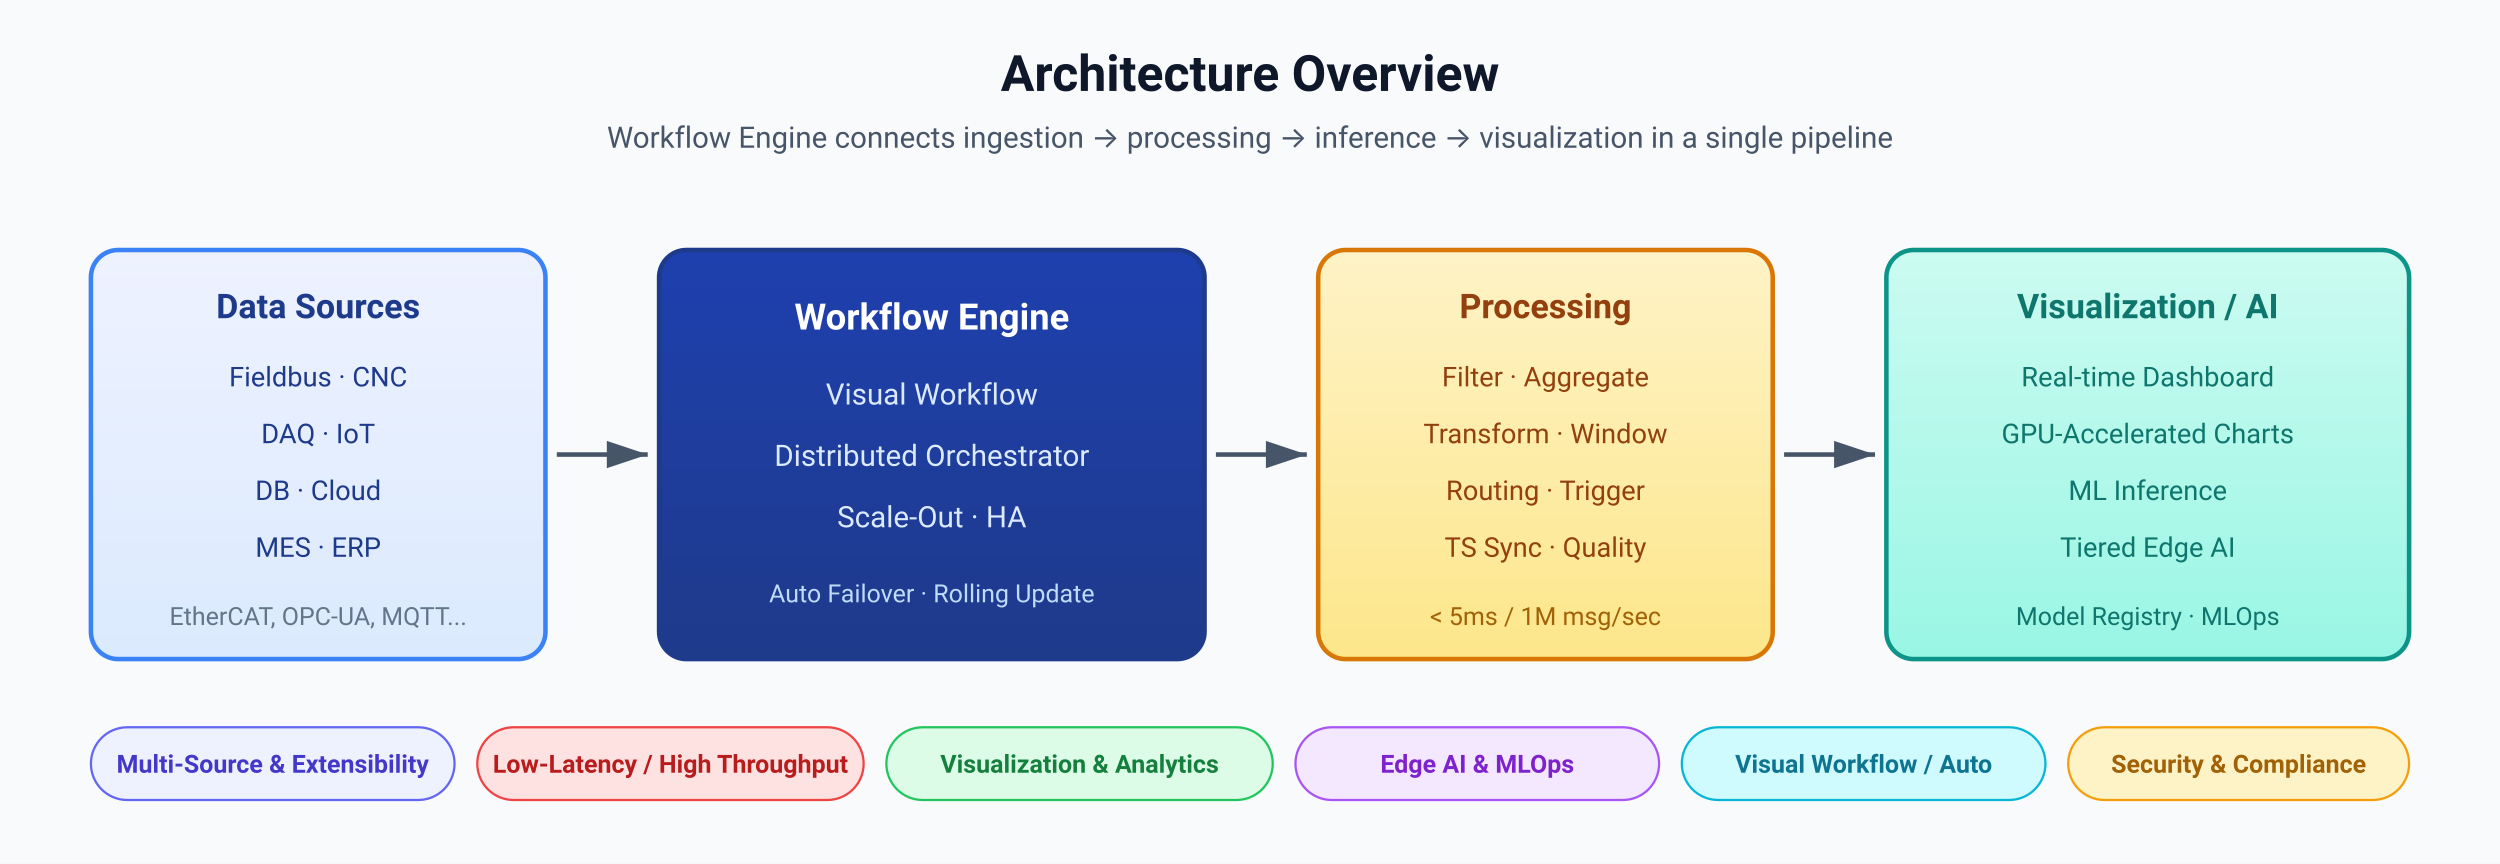
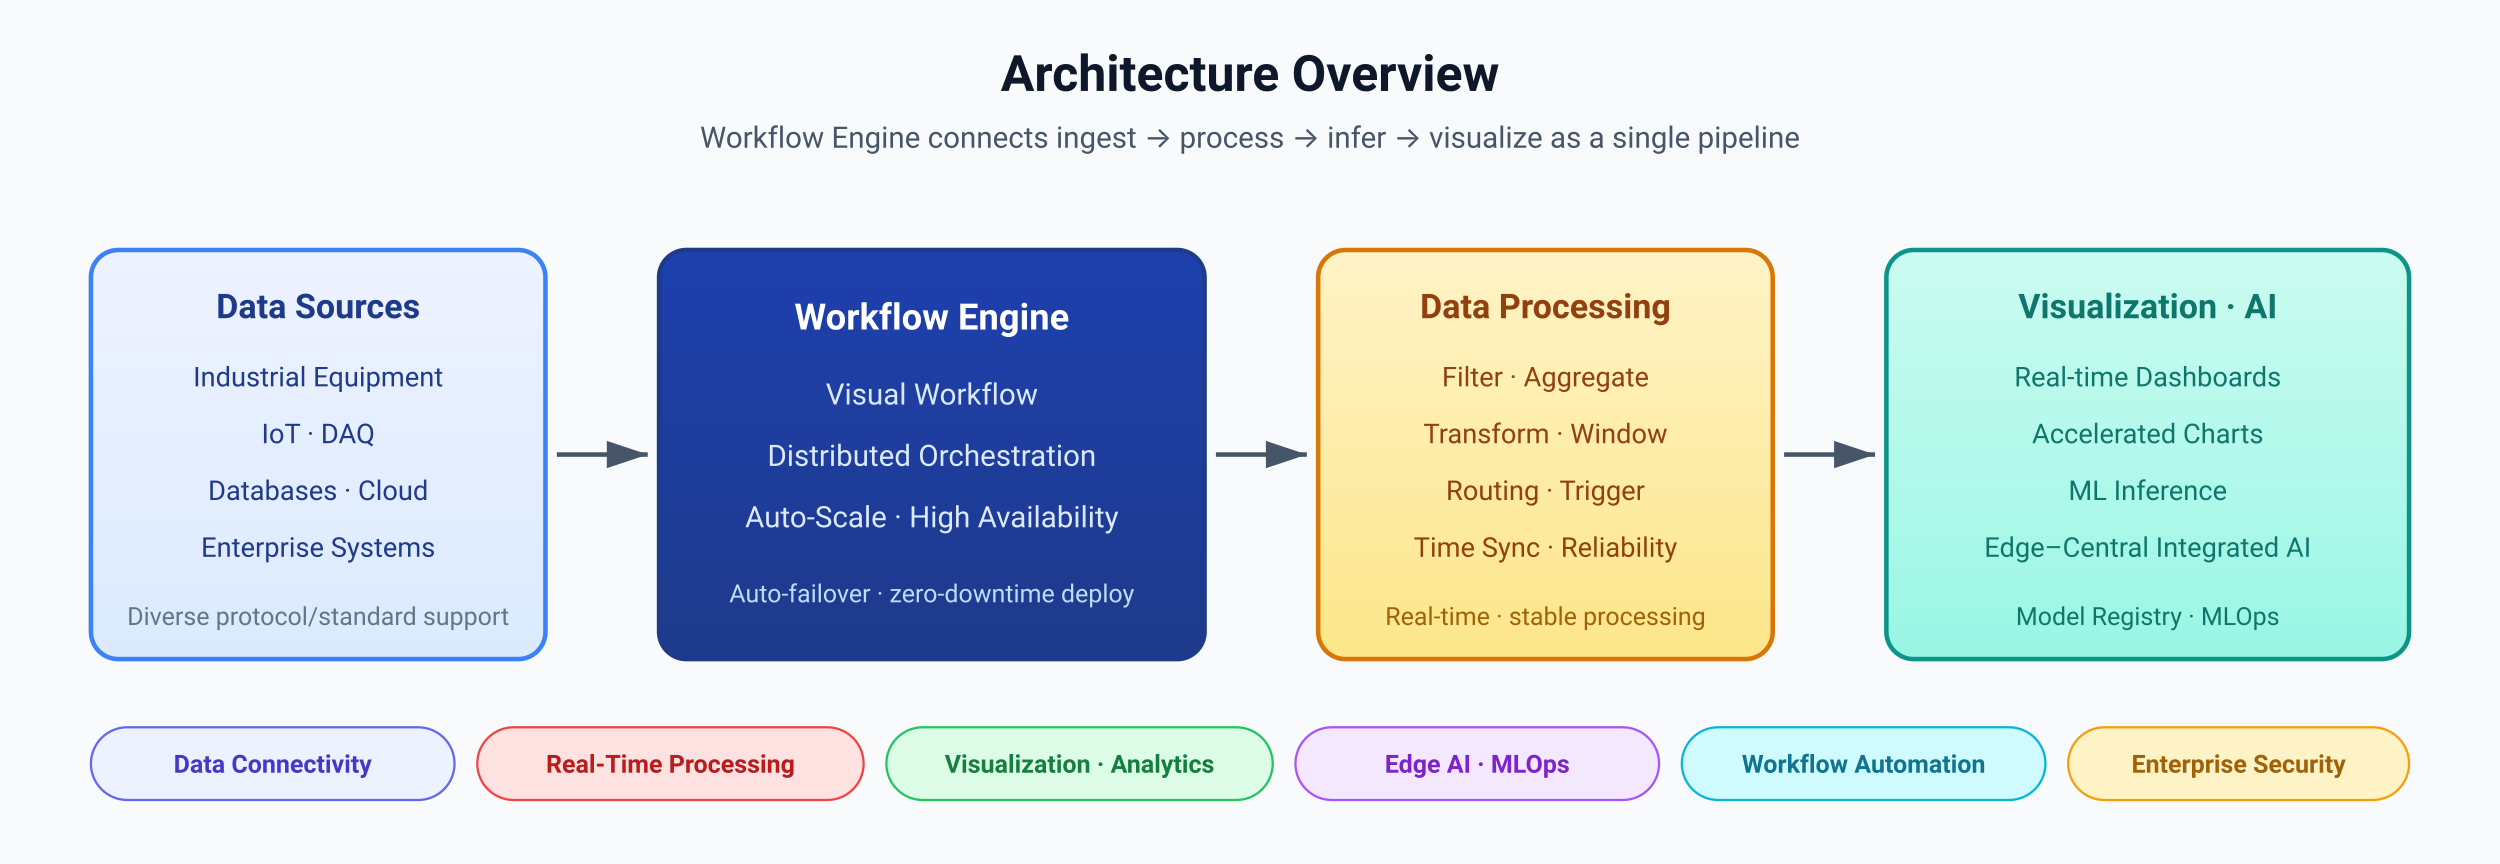
<svg xmlns="http://www.w3.org/2000/svg" viewBox="0 0 1100 380" font-family="-apple-system,BlinkMacSystemFont,'Segoe UI',Roboto,sans-serif">
  <defs>
    <linearGradient id="boxGrad1" x1="0" x2="0" y1="0" y2="1">
      <stop offset="0" stop-color="#eef2ff" />
      <stop offset="1" stop-color="#dbeafe" />
    </linearGradient>
    <linearGradient id="boxGrad2" x1="0" x2="0" y1="0" y2="1">
      <stop offset="0" stop-color="#1e40af" />
      <stop offset="1" stop-color="#1e3a8a" />
    </linearGradient>
    <linearGradient id="boxGrad3" x1="0" x2="0" y1="0" y2="1">
      <stop offset="0" stop-color="#fef3c7" />
      <stop offset="1" stop-color="#fde68a" />
    </linearGradient>
    <linearGradient id="boxGrad4" x1="0" x2="0" y1="0" y2="1">
      <stop offset="0" stop-color="#ccfbf1" />
      <stop offset="1" stop-color="#99f6e4" />
    </linearGradient>
    <marker id="arrow" markerWidth="10" markerHeight="10" refX="9" refY="3" orient="auto">
      <path d="M0,0 L0,6 L9,3 z" fill="#475569" />
    </marker>
  </defs>
  <rect width="1100" height="380" fill="#f8fafc" />
  <text x="550" y="40" text-anchor="middle" font-size="22" font-weight="700" fill="#0f172a">Architecture Overview</text>
-   <text x="550" y="65" text-anchor="middle" font-size="13" fill="#475569">Workflow Engine connects ingestion → processing → inference → visualization in a single pipeline</text>
+   <text x="550" y="65" text-anchor="middle" font-size="13" fill="#475569">Workflow Engine connects ingest → process → infer → visualize as a single pipeline</text>
  <rect x="40" y="110" width="200" height="180" rx="12" fill="url(#boxGrad1)" stroke="#3b82f6" stroke-width="2" />
  <text x="140" y="140" text-anchor="middle" font-size="15" font-weight="700" fill="#1e3a8a">Data Sources</text>
-   <text x="140" y="170" text-anchor="middle" font-size="12" fill="#1e3a8a">Fieldbus · CNC</text>
-   <text x="140" y="195" text-anchor="middle" font-size="12" fill="#1e3a8a">DAQ · IoT</text>
-   <text x="140" y="220" text-anchor="middle" font-size="12" fill="#1e3a8a">DB · Cloud</text>
-   <text x="140" y="245" text-anchor="middle" font-size="12" fill="#1e3a8a">MES · ERP</text>
-   <text x="140" y="275" text-anchor="middle" font-size="11" fill="#64748b">EtherCAT, OPC-UA, MQTT...</text>
+   <text x="140" y="170" text-anchor="middle" font-size="12" fill="#1e3a8a">Industrial Equipment</text>
+   <text x="140" y="195" text-anchor="middle" font-size="12" fill="#1e3a8a">IoT · DAQ</text>
+   <text x="140" y="220" text-anchor="middle" font-size="12" fill="#1e3a8a">Databases · Cloud</text>
+   <text x="140" y="245" text-anchor="middle" font-size="12" fill="#1e3a8a">Enterprise Systems</text>
+   <text x="140" y="275" text-anchor="middle" font-size="11" fill="#64748b">Diverse protocol/standard support</text>
  <rect x="290" y="110" width="240" height="180" rx="12" fill="url(#boxGrad2)" stroke="#1e3a8a" stroke-width="2" />
  <text x="410" y="145" text-anchor="middle" font-size="16" font-weight="700" fill="#ffffff">Workflow Engine</text>
  <text x="410" y="178" text-anchor="middle" font-size="13" fill="#dbeafe">Visual Workflow</text>
-   <text x="410" y="205" text-anchor="middle" font-size="13" fill="#dbeafe">Distributed Orchestrator</text>
-   <text x="410" y="232" text-anchor="middle" font-size="13" fill="#dbeafe">Scale-Out · HA</text>
-   <text x="410" y="265" text-anchor="middle" font-size="11" fill="#bfdbfe">Auto Failover · Rolling Update</text>
+   <text x="410" y="205" text-anchor="middle" font-size="13" fill="#dbeafe">Distributed Orchestration</text>
+   <text x="410" y="232" text-anchor="middle" font-size="13" fill="#dbeafe">Auto-Scale · High Availability</text>
+   <text x="410" y="265" text-anchor="middle" font-size="11" fill="#bfdbfe">Auto-failover · zero-downtime deploy</text>
  <rect x="580" y="110" width="200" height="180" rx="12" fill="url(#boxGrad3)" stroke="#d97706" stroke-width="2" />
-   <text x="680" y="140" text-anchor="middle" font-size="15" font-weight="700" fill="#92400e">Processing</text>
+   <text x="680" y="140" text-anchor="middle" font-size="15" font-weight="700" fill="#92400e">Data Processing</text>
  <text x="680" y="170" text-anchor="middle" font-size="12" fill="#92400e">Filter · Aggregate</text>
  <text x="680" y="195" text-anchor="middle" font-size="12" fill="#92400e">Transform · Window</text>
  <text x="680" y="220" text-anchor="middle" font-size="12" fill="#92400e">Routing · Trigger</text>
-   <text x="680" y="245" text-anchor="middle" font-size="12" fill="#92400e">TS Sync · Quality</text>
-   <text x="680" y="275" text-anchor="middle" font-size="11" fill="#a16207">&lt; 5ms / 1M msg/sec</text>
+   <text x="680" y="245" text-anchor="middle" font-size="12" fill="#92400e">Time Sync · Reliability</text>
+   <text x="680" y="275" text-anchor="middle" font-size="11" fill="#a16207">Real-time · stable processing</text>
  <rect x="830" y="110" width="230" height="180" rx="12" fill="url(#boxGrad4)" stroke="#0d9488" stroke-width="2" />
-   <text x="945" y="140" text-anchor="middle" font-size="15" font-weight="700" fill="#0f766e">Visualization / AI</text>
-   <text x="945" y="170" text-anchor="middle" font-size="12" fill="#0f766e">Real-time Dashboard</text>
-   <text x="945" y="195" text-anchor="middle" font-size="12" fill="#0f766e">GPU-Accelerated Charts</text>
+   <text x="945" y="140" text-anchor="middle" font-size="15" font-weight="700" fill="#0f766e">Visualization · AI</text>
+   <text x="945" y="170" text-anchor="middle" font-size="12" fill="#0f766e">Real-time Dashboards</text>
+   <text x="945" y="195" text-anchor="middle" font-size="12" fill="#0f766e">Accelerated Charts</text>
  <text x="945" y="220" text-anchor="middle" font-size="12" fill="#0f766e">ML Inference</text>
-   <text x="945" y="245" text-anchor="middle" font-size="12" fill="#0f766e">Tiered Edge AI</text>
+   <text x="945" y="245" text-anchor="middle" font-size="12" fill="#0f766e">Edge–Central Integrated AI</text>
  <text x="945" y="275" text-anchor="middle" font-size="11" fill="#0f766e">Model Registry · MLOps</text>
  <line x1="245" y1="200" x2="285" y2="200" stroke="#475569" stroke-width="2" marker-end="url(#arrow)" />
  <line x1="535" y1="200" x2="575" y2="200" stroke="#475569" stroke-width="2" marker-end="url(#arrow)" />
  <line x1="785" y1="200" x2="825" y2="200" stroke="#475569" stroke-width="2" marker-end="url(#arrow)" />
  <g font-size="11" font-weight="600">
    <rect x="40" y="320" width="160" height="32" rx="16" fill="#eef2ff" stroke="#6366f1" />
-     <text x="120" y="340" text-anchor="middle" fill="#4338ca">Multi-Source &amp; Extensibility</text>
+     <text x="120" y="340" text-anchor="middle" fill="#4338ca">Data Connectivity</text>
    <rect x="210" y="320" width="170" height="32" rx="16" fill="#fee2e2" stroke="#ef4444" />
-     <text x="295" y="340" text-anchor="middle" fill="#b91c1c">Low-Latency / High Throughput</text>
+     <text x="295" y="340" text-anchor="middle" fill="#b91c1c">Real-Time Processing</text>
    <rect x="390" y="320" width="170" height="32" rx="16" fill="#dcfce7" stroke="#22c55e" />
-     <text x="475" y="340" text-anchor="middle" fill="#15803d">Visualization &amp; Analytics</text>
+     <text x="475" y="340" text-anchor="middle" fill="#15803d">Visualization · Analytics</text>
    <rect x="570" y="320" width="160" height="32" rx="16" fill="#f3e8ff" stroke="#a855f7" />
-     <text x="650" y="340" text-anchor="middle" fill="#7e22ce">Edge AI &amp; MLOps</text>
+     <text x="650" y="340" text-anchor="middle" fill="#7e22ce">Edge AI · MLOps</text>
    <rect x="740" y="320" width="160" height="32" rx="16" fill="#cffafe" stroke="#06b6d4" />
-     <text x="820" y="340" text-anchor="middle" fill="#0e7490">Visual Workflow / Auto</text>
+     <text x="820" y="340" text-anchor="middle" fill="#0e7490">Workflow Automation</text>
    <rect x="910" y="320" width="150" height="32" rx="16" fill="#fef3c7" stroke="#f59e0b" />
-     <text x="985" y="340" text-anchor="middle" fill="#a16207">Security &amp; Compliance</text>
+     <text x="985" y="340" text-anchor="middle" fill="#a16207">Enterprise Security</text>
  </g>
</svg>
